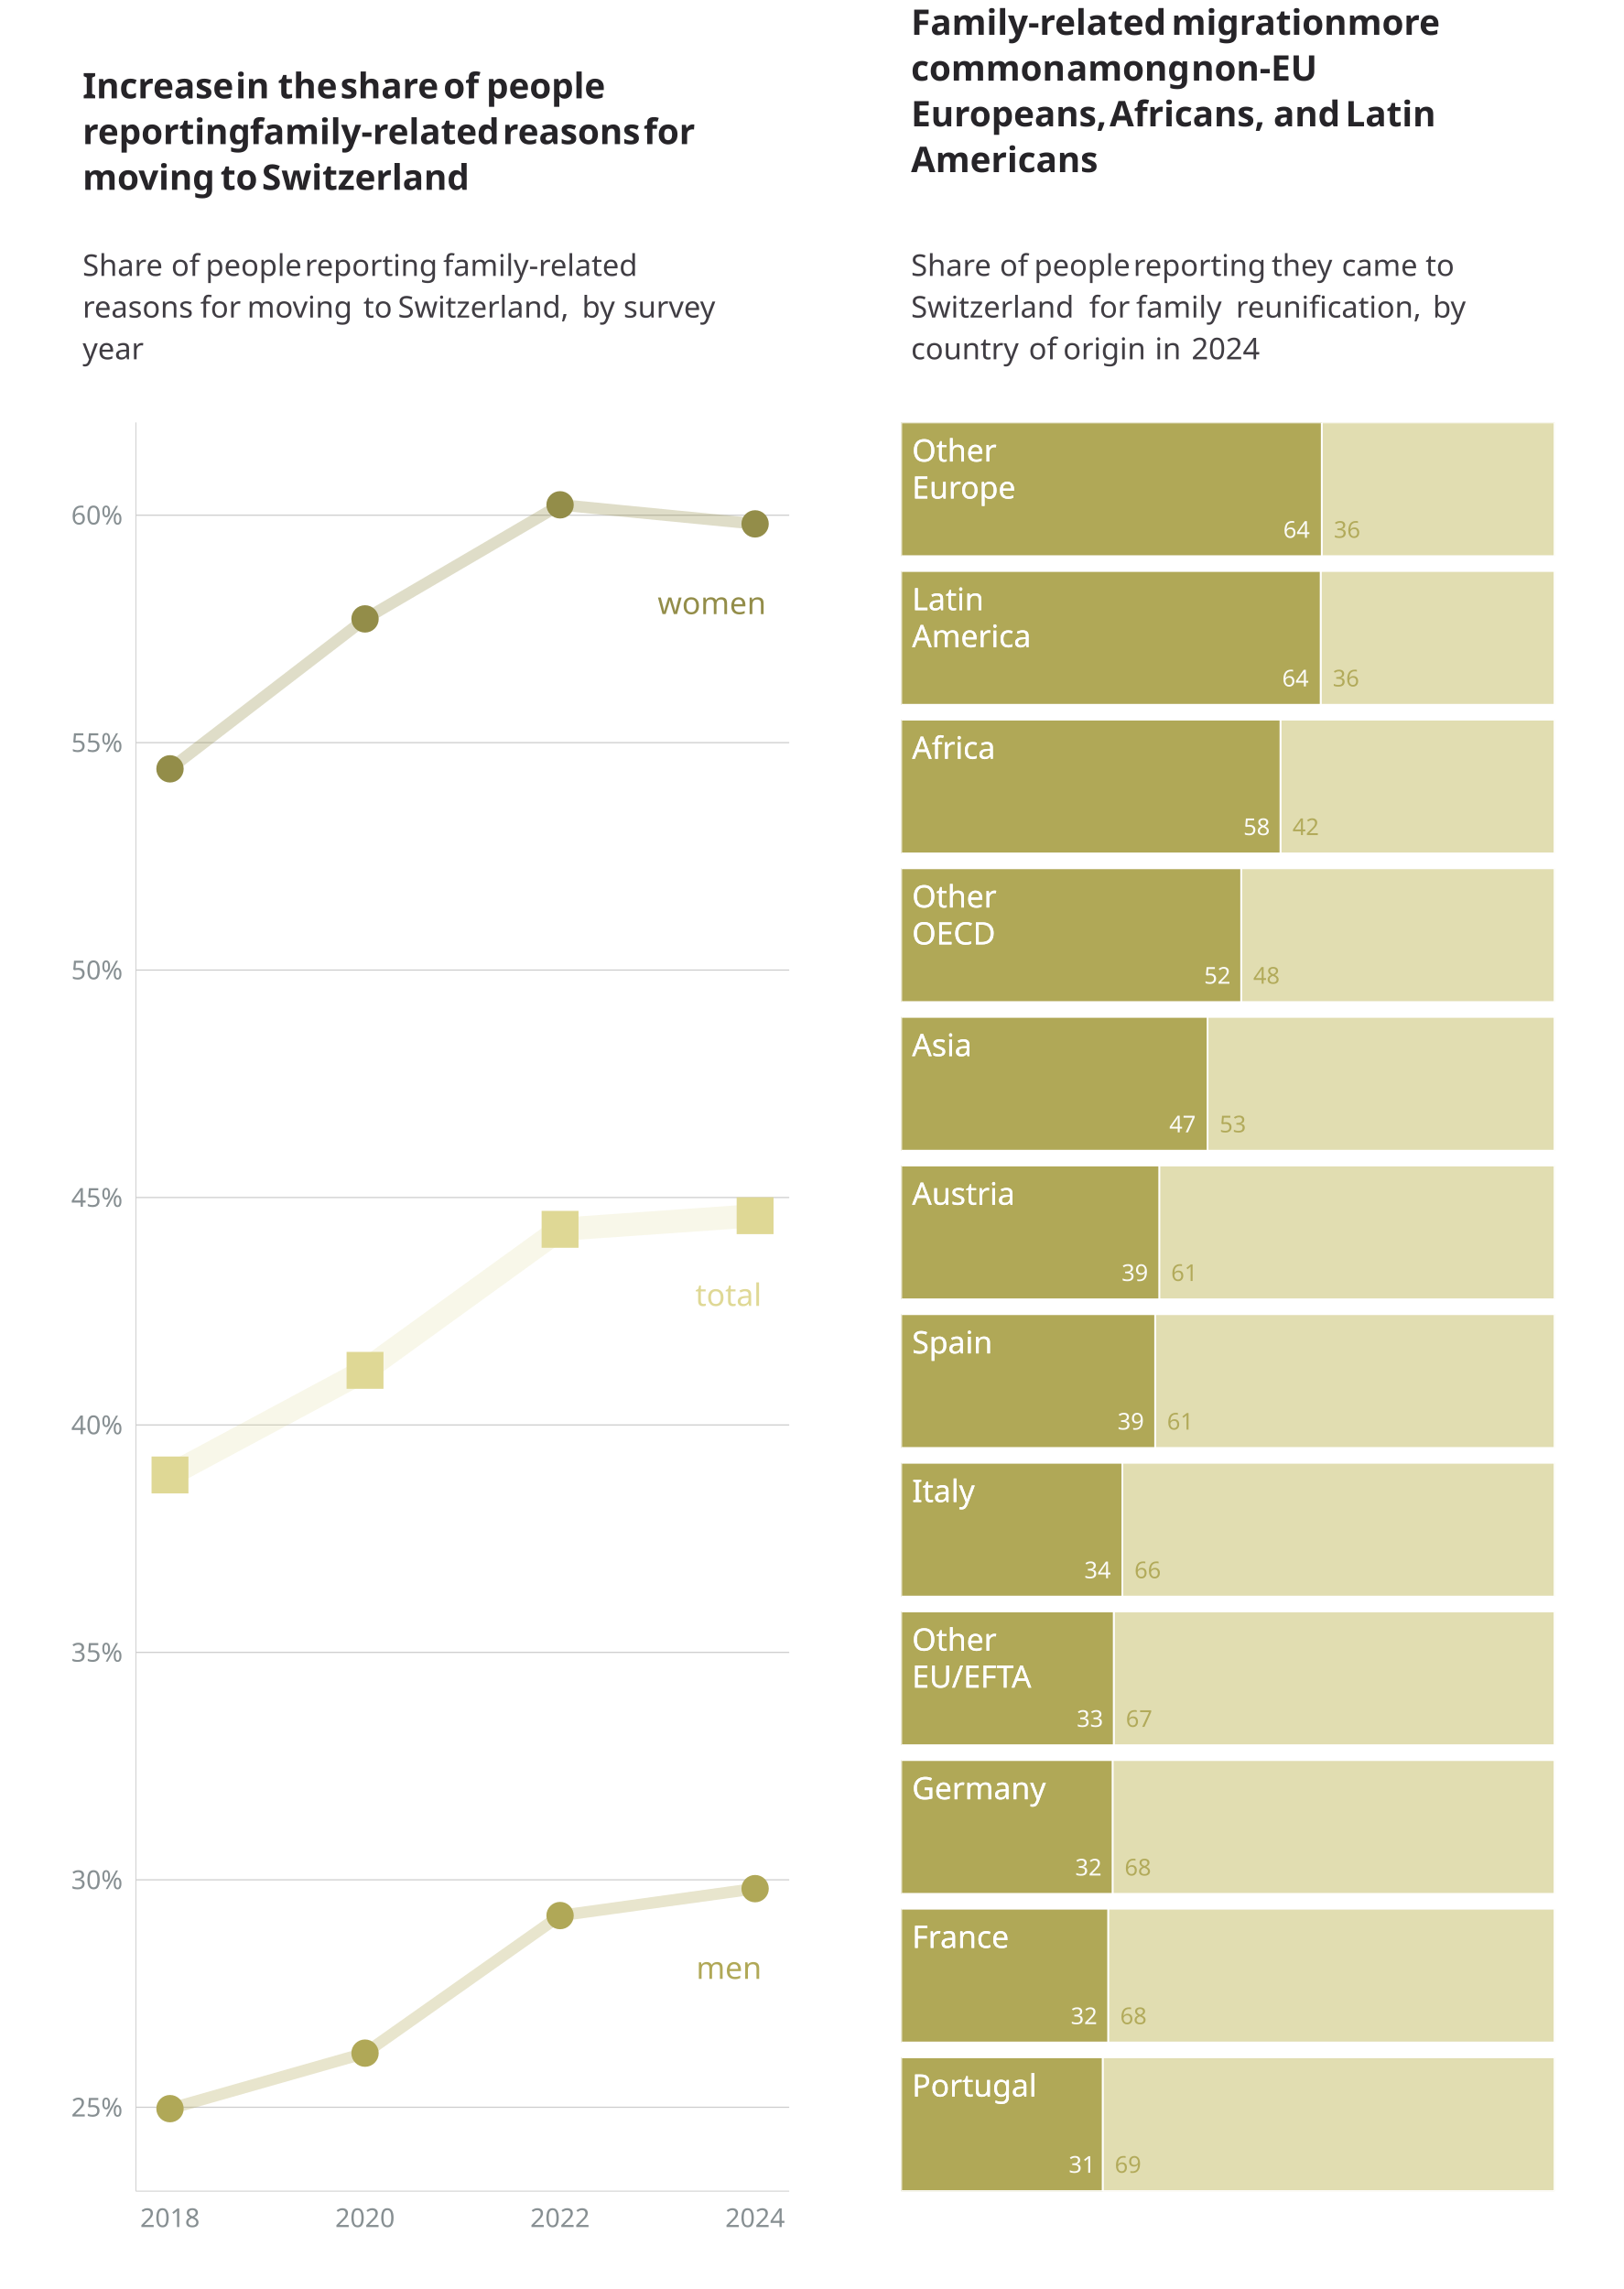
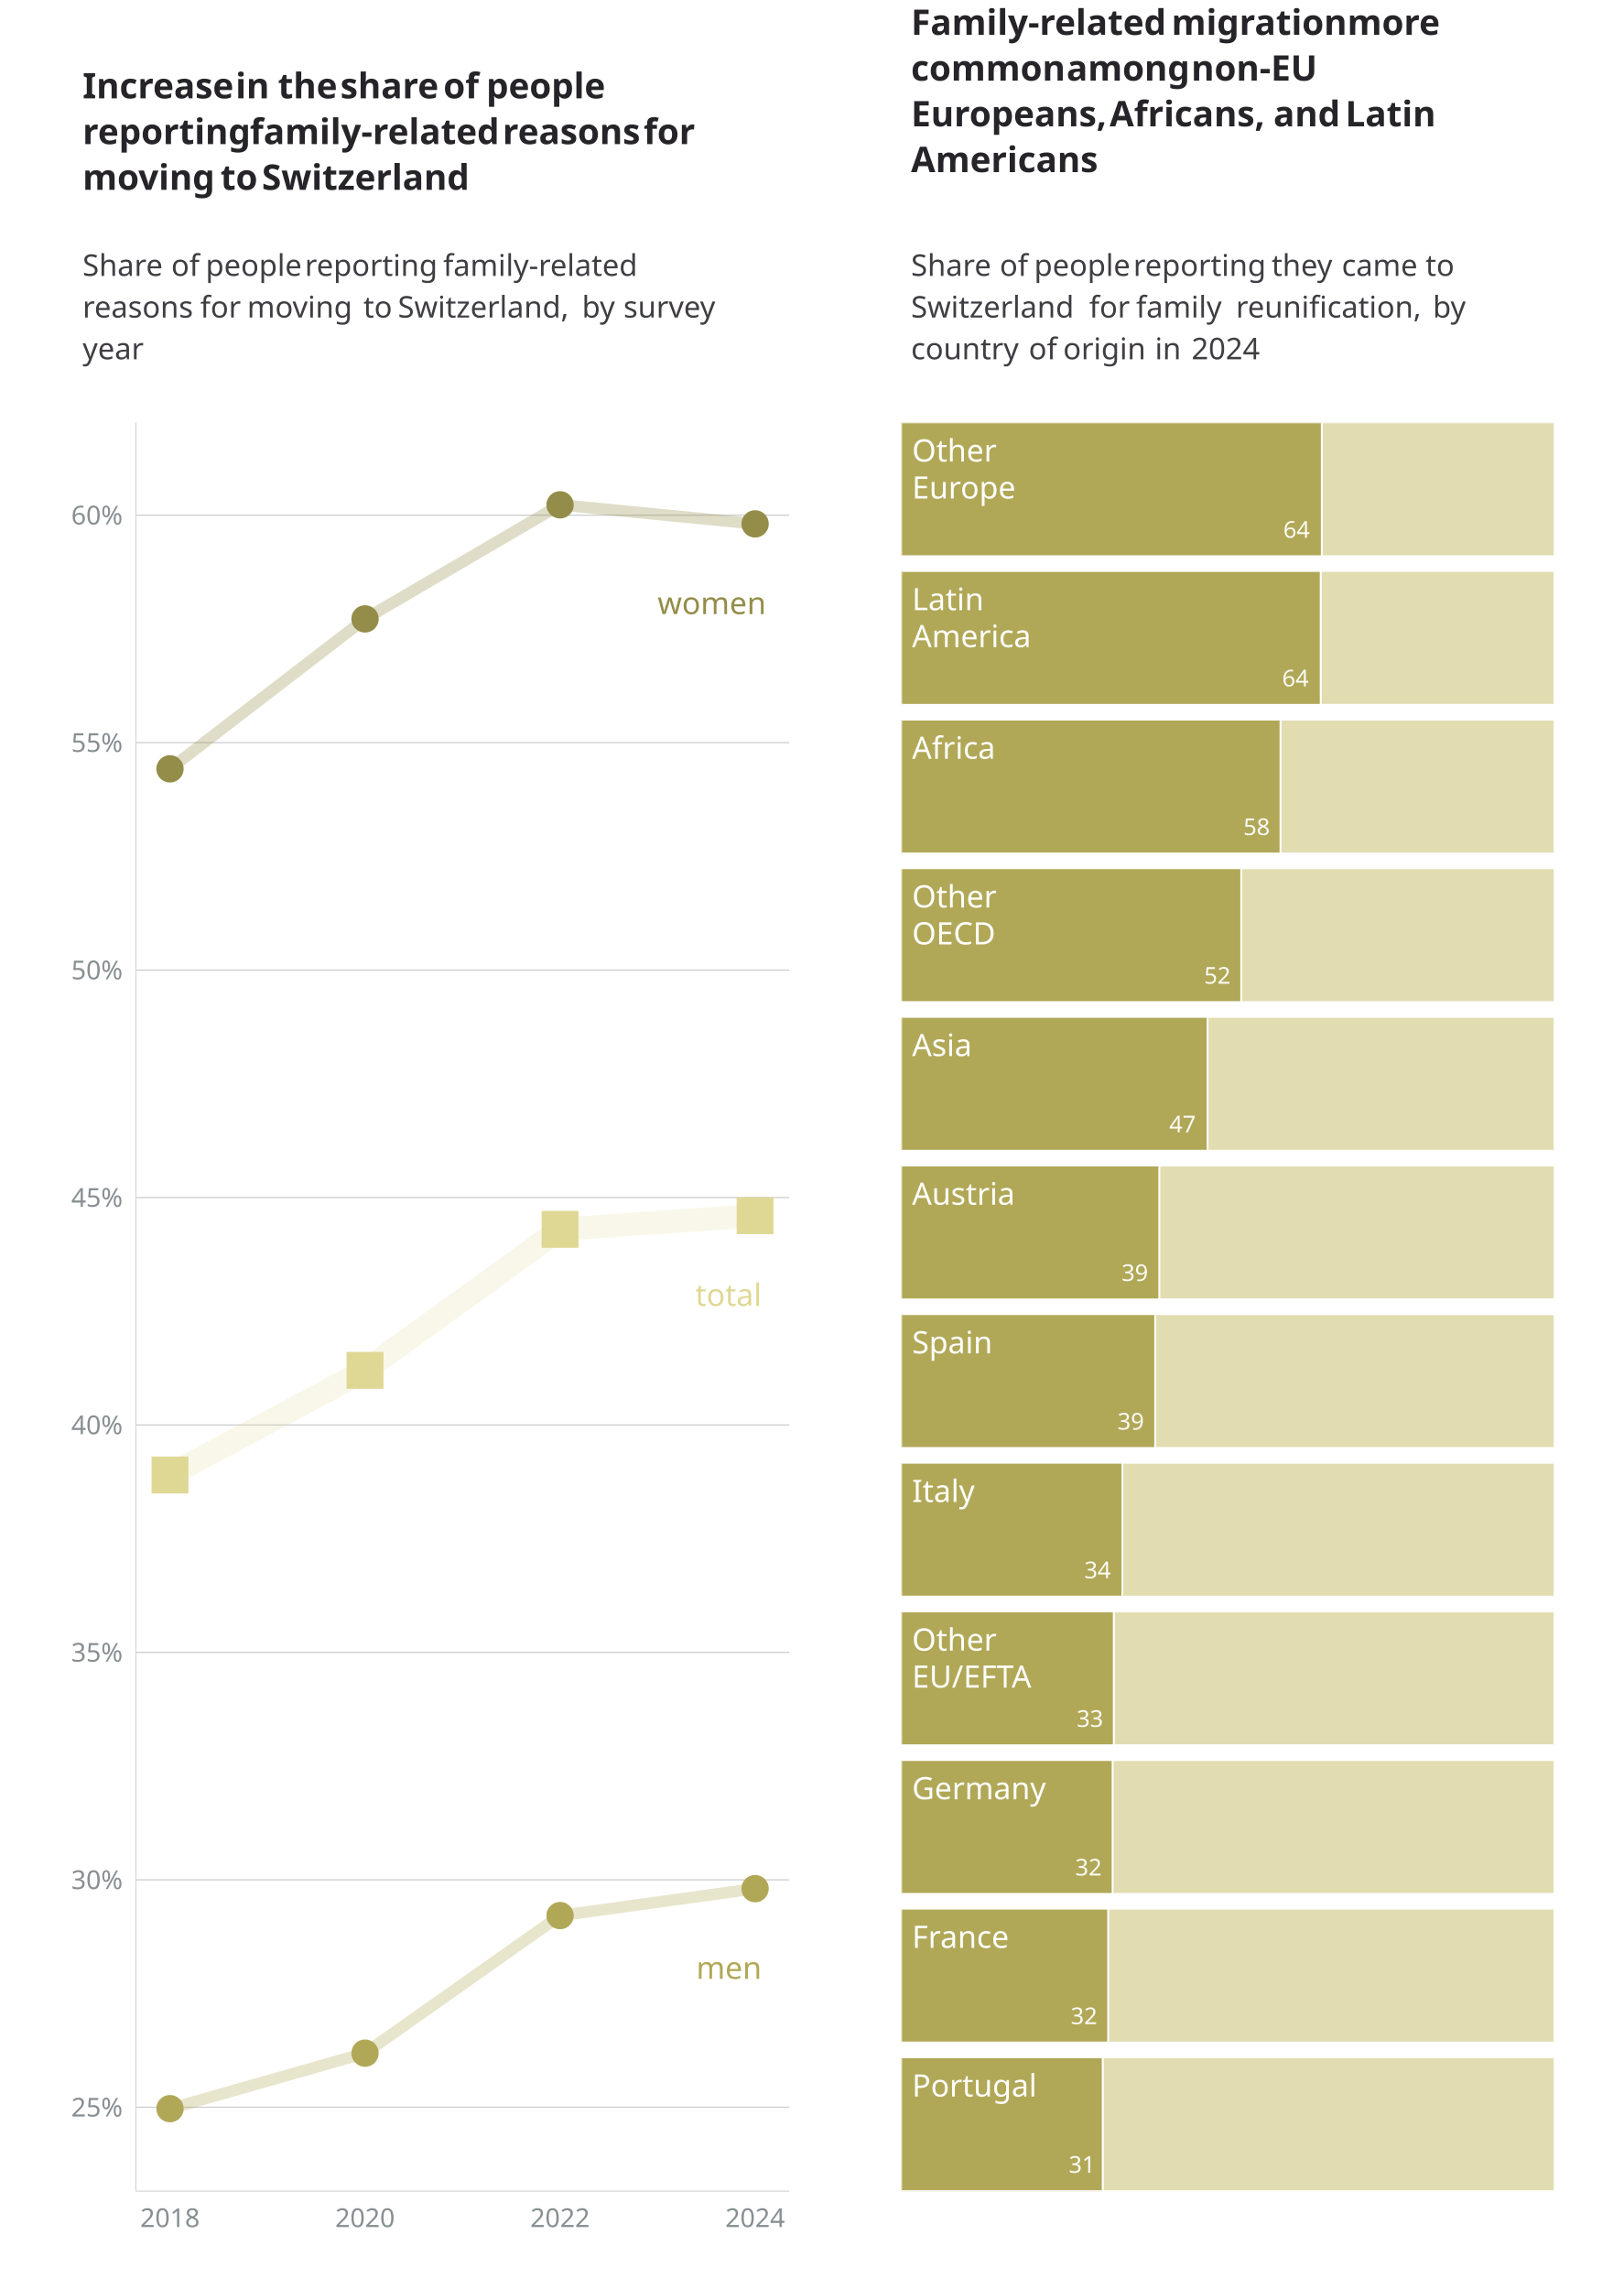
<svg xmlns="http://www.w3.org/2000/svg" width="597.60pt" height="842.40pt" viewBox="0 0 597.60 842.40">
  <g class="svglite">
    <defs>
      <style type="text/css">
    .svglite line, .svglite polyline, .svglite polygon, .svglite path, .svglite rect, .svglite circle {
      fill: none;
      stroke: #000000;
      stroke-linecap: round;
      stroke-linejoin: round;
      stroke-miterlimit: 10.00;
    }
    .svglite text {
      white-space: pre;
    }
    .svglite g.glyphgroup path {
      fill: inherit;
      stroke: none;
    }
  </style>
    </defs>
    <rect width="100%" height="100%" style="stroke: none; fill: #FFFFFF;" />
    <defs>
      <clipPath id="cpMC4wMHw1OTcuNjB8MC4wMHw4NDIuNDA=">
        <rect x="0.00" y="0.00" width="597.60" height="842.40" />
      </clipPath>
    </defs>
    <g clip-path="url(#cpMC4wMHw1OTcuNjB8MC4wMHw4NDIuNDA=)">
      <rect x="0.00" y="0.00" width="597.60" height="842.40" style="stroke-width: 1.07; stroke: #FFFFFF; fill: #FFFFFF;" />
    </g>
    <defs>
      <clipPath id="cpNTAuMDF8NTcyLjIwfDE1NS40NHw4MDYuMzg=">
        <rect x="50.01" y="155.44" width="522.19" height="650.94" />
      </clipPath>
    </defs>
    <g clip-path="url(#cpNTAuMDF8NTcyLjIwfDE1NS40NHw4MDYuMzg=)">
</g>
    <g clip-path="url(#cpMC4wMHw1OTcuNjB8MC4wMHw4NDIuNDA=)">
</g>
    <defs>
      <clipPath id="cpNS40OHwzMTAuNDN8NS40OHw4MzYuOTI=">
        <rect x="5.48" y="5.48" width="304.95" height="831.44" />
      </clipPath>
    </defs>
    <g clip-path="url(#cpNS40OHwzMTAuNDN8NS40OHw4MzYuOTI=)">
      <rect x="5.48" y="5.48" width="304.95" height="831.44" style="stroke-width: 0.00; stroke: none; fill: #FFFFFF;" />
    </g>
    <g clip-path="url(#cpMC4wMHw1OTcuNjB8MC4wMHw4NDIuNDA=)">
</g>
    <defs>
      <clipPath id="cpMzEwLjQzfDU5Mi4xMnw1LjQ4fDgzNi45Mg==">
        <rect x="310.43" y="5.48" width="281.69" height="831.44" />
      </clipPath>
    </defs>
    <g clip-path="url(#cpMzEwLjQzfDU5Mi4xMnw1LjQ4fDgzNi45Mg==)">
      <rect x="310.43" y="5.48" width="281.69" height="831.44" style="stroke-width: 0.00; stroke: none; fill: #FFFFFF;" />
    </g>
    <g clip-path="url(#cpMC4wMHw1OTcuNjB8MC4wMHw4NDIuNDA=)">
</g>
    <defs>
      <clipPath id="cpNTAuMDF8MjkwLjUwfDE1NS40NHw4MDYuMzg=">
        <rect x="50.01" y="155.44" width="240.50" height="650.94" />
      </clipPath>
    </defs>
    <g clip-path="url(#cpNTAuMDF8MjkwLjUwfDE1NS40NHw4MDYuMzg=)">
      <rect x="50.01" y="155.44" width="240.50" height="650.94" style="stroke-width: 0.00; stroke: none; fill: #FFFFFF;" />
      <polyline points="50.01,775.51 290.50,775.51 " style="stroke-width: 0.43; stroke: #CCCCCC; stroke-linecap: butt;" />
      <polyline points="50.01,691.81 290.50,691.81 " style="stroke-width: 0.43; stroke: #CCCCCC; stroke-linecap: butt;" />
      <polyline points="50.01,608.11 290.50,608.11 " style="stroke-width: 0.43; stroke: #CCCCCC; stroke-linecap: butt;" />
      <polyline points="50.01,524.41 290.50,524.41 " style="stroke-width: 0.43; stroke: #CCCCCC; stroke-linecap: butt;" />
      <polyline points="50.01,440.70 290.50,440.70 " style="stroke-width: 0.43; stroke: #CCCCCC; stroke-linecap: butt;" />
      <polyline points="50.01,357.00 290.50,357.00 " style="stroke-width: 0.43; stroke: #CCCCCC; stroke-linecap: butt;" />
      <polyline points="50.01,273.30 290.50,273.30 " style="stroke-width: 0.43; stroke: #CCCCCC; stroke-linecap: butt;" />
      <polyline points="50.01,189.60 290.50,189.60 " style="stroke-width: 0.43; stroke: #CCCCCC; stroke-linecap: butt;" />
      <polyline points="62.57,776.03 134.36,755.60 206.15,704.97 277.94,695.06 " style="stroke-width: 4.27; stroke: #B0A857; stroke-opacity: 0.30; stroke-linecap: butt;" />
      <polyline points="62.57,282.95 134.36,227.77 206.15,185.79 277.94,192.80 " style="stroke-width: 4.27; stroke: #938D49; stroke-opacity: 0.30; stroke-linecap: butt;" />
      <circle cx="62.57" cy="776.03" r="4.65" style="stroke-width: 0.77; stroke: #B0A857; fill: #B0A857;" />
      <circle cx="62.57" cy="282.95" r="4.65" style="stroke-width: 0.77; stroke: #938D49; fill: #938D49;" />
      <circle cx="134.36" cy="755.60" r="4.65" style="stroke-width: 0.77; stroke: #B0A857; fill: #B0A857;" />
      <circle cx="134.36" cy="227.77" r="4.65" style="stroke-width: 0.77; stroke: #938D49; fill: #938D49;" />
      <circle cx="206.15" cy="704.97" r="4.65" style="stroke-width: 0.77; stroke: #B0A857; fill: #B0A857;" />
      <circle cx="206.15" cy="185.79" r="4.65" style="stroke-width: 0.77; stroke: #938D49; fill: #938D49;" />
      <circle cx="277.94" cy="695.06" r="4.65" style="stroke-width: 0.77; stroke: #B0A857; fill: #B0A857;" />
      <circle cx="277.94" cy="192.80" r="4.65" style="stroke-width: 0.77; stroke: #938D49; fill: #938D49;" />
      <polyline points="62.57,542.82 134.36,504.32 206.15,452.42 277.94,447.40 " style="stroke-width: 8.54; stroke: #DFD895; stroke-opacity: 0.20; stroke-linecap: butt;" />
      <polygon points="271.15,454.19 284.73,454.19 284.73,440.61 271.15,440.61 " style="stroke-width: 0.77; stroke: none; fill: #DFD895;" />
      <polygon points="199.36,459.21 212.94,459.21 212.94,445.63 199.36,445.63 " style="stroke-width: 0.77; stroke: none; fill: #DFD895;" />
      <polygon points="127.57,511.11 141.15,511.11 141.15,497.53 127.57,497.53 " style="stroke-width: 0.77; stroke: none; fill: #DFD895;" />
      <polygon points="55.78,549.61 69.36,549.61 69.36,536.03 55.78,536.03 " style="stroke-width: 0.77; stroke: none; fill: #DFD895;" />
      <text x="280.36" y="728.27" text-anchor="end" style="font-size: 11.38px;fill: #B0A857; font-family: &quot;Roboto Slab&quot;;">men</text>
      <text x="281.99" y="226.01" text-anchor="end" style="font-size: 11.38px;fill: #938D49; font-family: &quot;Roboto Slab&quot;;">women</text>
      <text x="280.35" y="480.60" text-anchor="end" style="font-size: 11.38px;fill: #DFD895; font-family: &quot;Roboto Slab&quot;;">total</text>
    </g>
    <g clip-path="url(#cpMC4wMHw1OTcuNjB8MC4wMHw4NDIuNDA=)">
      <polyline points="50.01,806.38 50.01,155.44 " style="stroke-width: 0.32; stroke: #CCCCCC; stroke-linecap: butt;" />
      <text x="35.69" y="778.92" text-anchor="middle" style="font-size: 9.60px;fill: #878F92; font-family: &quot;Roboto Slab&quot;;">25%</text>
      <text x="35.69" y="695.22" text-anchor="middle" style="font-size: 9.60px;fill: #878F92; font-family: &quot;Roboto Slab&quot;;">30%</text>
      <text x="35.69" y="611.52" text-anchor="middle" style="font-size: 9.60px;fill: #878F92; font-family: &quot;Roboto Slab&quot;;">35%</text>
      <text x="35.69" y="527.82" text-anchor="middle" style="font-size: 9.60px;fill: #878F92; font-family: &quot;Roboto Slab&quot;;">40%</text>
      <text x="35.69" y="444.12" text-anchor="middle" style="font-size: 9.60px;fill: #878F92; font-family: &quot;Roboto Slab&quot;;">45%</text>
      <text x="35.69" y="360.41" text-anchor="middle" style="font-size: 9.60px;fill: #878F92; font-family: &quot;Roboto Slab&quot;;">50%</text>
      <text x="35.69" y="276.71" text-anchor="middle" style="font-size: 9.60px;fill: #878F92; font-family: &quot;Roboto Slab&quot;;">55%</text>
      <text x="35.69" y="193.01" text-anchor="middle" style="font-size: 9.60px;fill: #878F92; font-family: &quot;Roboto Slab&quot;;">60%</text>
      <polyline points="50.01,806.38 290.50,806.38 " style="stroke-width: 0.32; stroke: #CCCCCC; stroke-linecap: butt;" />
      <text x="62.57" y="819.61" text-anchor="middle" style="font-size: 9.60px;fill: #878F92; font-family: &quot;Roboto Slab&quot;;">2018</text>
      <text x="134.36" y="819.61" text-anchor="middle" style="font-size: 9.60px;fill: #878F92; font-family: &quot;Roboto Slab&quot;;">2020</text>
      <text x="206.15" y="819.61" text-anchor="middle" style="font-size: 9.60px;fill: #878F92; font-family: &quot;Roboto Slab&quot;;">2022</text>
      <text x="277.94" y="819.61" text-anchor="middle" style="font-size: 9.60px;fill: #878F92; font-family: &quot;Roboto Slab&quot;;">2024</text>
      <text x="30.39" y="101.53" style="font-size: 11.00px;fill: #403D43; font-family: &quot;Roboto Slab&quot;;">Share</text>
      <text x="63.02" y="101.53" style="font-size: 11.00px;fill: #403D43; font-family: &quot;Roboto Slab&quot;;">of</text>
      <text x="75.68" y="101.53" style="font-size: 11.00px;fill: #403D43; font-family: &quot;Roboto Slab&quot;;">people</text>
      <text x="112.19" y="101.53" style="font-size: 11.00px;fill: #403D43; font-family: &quot;Roboto Slab&quot;;">reporting</text>
      <text x="163.11" y="101.53" style="font-size: 11.00px;fill: #403D43; font-family: &quot;Roboto Slab&quot;;">family-related</text>
      <text x="30.39" y="116.87" style="font-size: 11.00px;fill: #403D43; font-family: &quot;Roboto Slab&quot;;">reasons</text>
      <text x="73.70" y="116.87" style="font-size: 11.00px;fill: #403D43; font-family: &quot;Roboto Slab&quot;;">for</text>
      <text x="90.96" y="116.87" style="font-size: 11.00px;fill: #403D43; font-family: &quot;Roboto Slab&quot;;">moving</text>
      <text x="133.75" y="116.87" style="font-size: 11.00px;fill: #403D43; font-family: &quot;Roboto Slab&quot;;">to</text>
      <text x="146.44" y="116.87" style="font-size: 11.00px;fill: #403D43; font-family: &quot;Roboto Slab&quot;;">Switzerland,</text>
      <text x="214.20" y="116.87" style="font-size: 11.00px;fill: #403D43; font-family: &quot;Roboto Slab&quot;;">by</text>
      <text x="229.49" y="116.87" style="font-size: 11.00px;fill: #403D43; font-family: &quot;Roboto Slab&quot;;">survey</text>
      <text x="30.39" y="132.22" style="font-size: 11.00px;fill: #403D43; font-family: &quot;Roboto Slab&quot;;">year</text>
      <text x="30.39" y="36.19" style="font-size: 13.00px; font-weight: 800;fill: #262428; font-family: &quot;Roboto Slab&quot;;">Increase</text>
      <text x="86.68" y="36.19" style="font-size: 13.00px; font-weight: 800;fill: #262428; font-family: &quot;Roboto Slab&quot;;">in</text>
      <text x="102.30" y="36.19" style="font-size: 13.00px; font-weight: 800;fill: #262428; font-family: &quot;Roboto Slab&quot;;">the</text>
      <text x="125.26" y="36.19" style="font-size: 13.00px; font-weight: 800;fill: #262428; font-family: &quot;Roboto Slab&quot;;">share</text>
      <text x="163.19" y="36.19" style="font-size: 13.00px; font-weight: 800;fill: #262428; font-family: &quot;Roboto Slab&quot;;">of</text>
      <text x="178.97" y="36.19" style="font-size: 13.00px; font-weight: 800;fill: #262428; font-family: &quot;Roboto Slab&quot;;">people</text>
      <text x="30.39" y="53.03" style="font-size: 13.00px; font-weight: 800;fill: #262428; font-family: &quot;Roboto Slab&quot;;">reporting</text>
      <text x="91.96" y="53.03" style="font-size: 13.00px; font-weight: 800;fill: #262428; font-family: &quot;Roboto Slab&quot;;">family-related</text>
      <text x="184.98" y="53.03" style="font-size: 13.00px; font-weight: 800;fill: #262428; font-family: &quot;Roboto Slab&quot;;">reasons</text>
      <text x="236.88" y="53.03" style="font-size: 13.00px; font-weight: 800;fill: #262428; font-family: &quot;Roboto Slab&quot;;">for</text>
      <text x="30.39" y="69.86" style="font-size: 13.00px; font-weight: 800;fill: #262428; font-family: &quot;Roboto Slab&quot;;">moving</text>
      <text x="81.14" y="69.86" style="font-size: 13.00px; font-weight: 800;fill: #262428; font-family: &quot;Roboto Slab&quot;;">to</text>
      <text x="96.37" y="69.86" style="font-size: 13.00px; font-weight: 800;fill: #262428; font-family: &quot;Roboto Slab&quot;;">Switzerland</text>
    </g>
    <defs>
      <clipPath id="cpMzMxLjcwfDU3Mi4yMHwxNTUuNDR8ODA2LjM4">
        <rect x="331.70" y="155.44" width="240.50" height="650.94" />
      </clipPath>
    </defs>
    <g clip-path="url(#cpMzMxLjcwfDU3Mi4yMHwxNTUuNDR8ODA2LjM4)">
      <rect x="331.70" y="155.44" width="240.50" height="650.94" style="stroke-width: 0.00; stroke: none; fill: #FFFFFF;" />
      <rect x="405.87" y="757.15" width="166.33" height="49.23" style="stroke-width: 0.64; stroke: #FFFFFF; stroke-linecap: butt; stroke-linejoin: miter; fill: #E1DDB1;" />
      <rect x="331.70" y="757.15" width="74.17" height="49.23" style="stroke-width: 0.64; stroke: #FFFFFF; stroke-linecap: butt; stroke-linejoin: miter; fill: #B0A857;" />
      <rect x="407.88" y="702.44" width="164.31" height="49.23" style="stroke-width: 0.64; stroke: #FFFFFF; stroke-linecap: butt; stroke-linejoin: miter; fill: #E1DDB1;" />
      <rect x="331.70" y="702.44" width="76.18" height="49.23" style="stroke-width: 0.64; stroke: #FFFFFF; stroke-linecap: butt; stroke-linejoin: miter; fill: #B0A857;" />
      <rect x="409.51" y="647.74" width="162.68" height="49.23" style="stroke-width: 0.64; stroke: #FFFFFF; stroke-linecap: butt; stroke-linejoin: miter; fill: #E1DDB1;" />
      <rect x="331.70" y="647.74" width="77.81" height="49.23" style="stroke-width: 0.64; stroke: #FFFFFF; stroke-linecap: butt; stroke-linejoin: miter; fill: #B0A857;" />
      <rect x="409.95" y="593.04" width="162.24" height="49.23" style="stroke-width: 0.64; stroke: #FFFFFF; stroke-linecap: butt; stroke-linejoin: miter; fill: #E1DDB1;" />
      <rect x="331.70" y="593.04" width="78.25" height="49.23" style="stroke-width: 0.64; stroke: #FFFFFF; stroke-linecap: butt; stroke-linejoin: miter; fill: #B0A857;" />
      <rect x="413.12" y="538.34" width="159.08" height="49.23" style="stroke-width: 0.64; stroke: #FFFFFF; stroke-linecap: butt; stroke-linejoin: miter; fill: #E1DDB1;" />
      <rect x="331.70" y="538.34" width="81.42" height="49.23" style="stroke-width: 0.64; stroke: #FFFFFF; stroke-linecap: butt; stroke-linejoin: miter; fill: #B0A857;" />
      <rect x="425.19" y="483.64" width="147.01" height="49.23" style="stroke-width: 0.64; stroke: #FFFFFF; stroke-linecap: butt; stroke-linejoin: miter; fill: #E1DDB1;" />
      <rect x="331.70" y="483.64" width="93.49" height="49.23" style="stroke-width: 0.64; stroke: #FFFFFF; stroke-linecap: butt; stroke-linejoin: miter; fill: #B0A857;" />
      <rect x="426.69" y="428.94" width="145.51" height="49.23" style="stroke-width: 0.64; stroke: #FFFFFF; stroke-linecap: butt; stroke-linejoin: miter; fill: #E1DDB1;" />
      <rect x="331.70" y="428.94" width="94.99" height="49.23" style="stroke-width: 0.64; stroke: #FFFFFF; stroke-linecap: butt; stroke-linejoin: miter; fill: #B0A857;" />
      <rect x="444.48" y="374.24" width="127.71" height="49.23" style="stroke-width: 0.64; stroke: #FFFFFF; stroke-linecap: butt; stroke-linejoin: miter; fill: #E1DDB1;" />
      <rect x="331.70" y="374.24" width="112.78" height="49.23" style="stroke-width: 0.64; stroke: #FFFFFF; stroke-linecap: butt; stroke-linejoin: miter; fill: #B0A857;" />
      <rect x="456.85" y="319.54" width="115.35" height="49.23" style="stroke-width: 0.64; stroke: #FFFFFF; stroke-linecap: butt; stroke-linejoin: miter; fill: #E1DDB1;" />
      <rect x="331.70" y="319.54" width="125.15" height="49.23" style="stroke-width: 0.64; stroke: #FFFFFF; stroke-linecap: butt; stroke-linejoin: miter; fill: #B0A857;" />
      <rect x="471.31" y="264.84" width="100.88" height="49.23" style="stroke-width: 0.64; stroke: #FFFFFF; stroke-linecap: butt; stroke-linejoin: miter; fill: #E1DDB1;" />
      <rect x="331.70" y="264.84" width="139.61" height="49.23" style="stroke-width: 0.64; stroke: #FFFFFF; stroke-linecap: butt; stroke-linejoin: miter; fill: #B0A857;" />
      <rect x="486.11" y="210.14" width="86.08" height="49.23" style="stroke-width: 0.64; stroke: #FFFFFF; stroke-linecap: butt; stroke-linejoin: miter; fill: #E1DDB1;" />
      <rect x="331.70" y="210.14" width="154.41" height="49.23" style="stroke-width: 0.64; stroke: #FFFFFF; stroke-linecap: butt; stroke-linejoin: miter; fill: #B0A857;" />
      <rect x="486.51" y="155.44" width="85.69" height="49.23" style="stroke-width: 0.64; stroke: #FFFFFF; stroke-linecap: butt; stroke-linejoin: miter; fill: #E1DDB1;" />
      <rect x="331.70" y="155.44" width="154.81" height="49.23" style="stroke-width: 0.64; stroke: #FFFFFF; stroke-linecap: butt; stroke-linejoin: miter; fill: #B0A857;" />
      <text x="335.71" y="771.57" style="font-size: 11.38px;fill: #FFFFFF; font-family: &quot;Roboto Slab&quot;;">Portugal</text>
-       <text x="335.71" y="771.57" style="font-size: 11.38px;fill: #FFFFFF; font-family: &quot;Roboto Slab&quot;;">Portugal</text>
      <text x="335.71" y="716.87" style="font-size: 11.38px;fill: #FFFFFF; font-family: &quot;Roboto Slab&quot;;">France</text>
-       <text x="335.71" y="716.87" style="font-size: 11.38px;fill: #FFFFFF; font-family: &quot;Roboto Slab&quot;;">France</text>
-       <text x="335.71" y="662.17" style="font-size: 11.38px;fill: #FFFFFF; font-family: &quot;Roboto Slab&quot;;">Germany</text>
      <text x="335.71" y="662.17" style="font-size: 11.38px;fill: #FFFFFF; font-family: &quot;Roboto Slab&quot;;">Germany</text>
      <text x="335.71" y="607.47" style="font-size: 11.38px;fill: #FFFFFF; font-family: &quot;Roboto Slab&quot;;">Other</text>
      <text x="335.71" y="621.08" style="font-size: 11.38px;fill: #FFFFFF; font-family: &quot;Roboto Slab&quot;;">EU/EFTA</text>
-       <text x="335.71" y="607.47" style="font-size: 11.38px;fill: #FFFFFF; font-family: &quot;Roboto Slab&quot;;">Other</text>
-       <text x="335.71" y="621.08" style="font-size: 11.38px;fill: #FFFFFF; font-family: &quot;Roboto Slab&quot;;">EU/EFTA</text>
-       <text x="335.71" y="552.77" style="font-size: 11.38px;fill: #FFFFFF; font-family: &quot;Roboto Slab&quot;;">Italy</text>
      <text x="335.71" y="552.77" style="font-size: 11.38px;fill: #FFFFFF; font-family: &quot;Roboto Slab&quot;;">Italy</text>
      <text x="335.71" y="498.07" style="font-size: 11.38px;fill: #FFFFFF; font-family: &quot;Roboto Slab&quot;;">Spain</text>
-       <text x="335.71" y="498.07" style="font-size: 11.38px;fill: #FFFFFF; font-family: &quot;Roboto Slab&quot;;">Spain</text>
      <text x="335.71" y="443.37" style="font-size: 11.38px;fill: #FFFFFF; font-family: &quot;Roboto Slab&quot;;">Austria</text>
-       <text x="335.71" y="443.37" style="font-size: 11.38px;fill: #FFFFFF; font-family: &quot;Roboto Slab&quot;;">Austria</text>
-       <text x="335.71" y="388.67" style="font-size: 11.38px;fill: #FFFFFF; font-family: &quot;Roboto Slab&quot;;">Asia</text>
      <text x="335.71" y="388.67" style="font-size: 11.38px;fill: #FFFFFF; font-family: &quot;Roboto Slab&quot;;">Asia</text>
      <text x="335.71" y="333.97" style="font-size: 11.38px;fill: #FFFFFF; font-family: &quot;Roboto Slab&quot;;">Other</text>
      <text x="335.71" y="347.57" style="font-size: 11.38px;fill: #FFFFFF; font-family: &quot;Roboto Slab&quot;;">OECD</text>
-       <text x="335.71" y="333.97" style="font-size: 11.38px;fill: #FFFFFF; font-family: &quot;Roboto Slab&quot;;">Other</text>
-       <text x="335.71" y="347.57" style="font-size: 11.38px;fill: #FFFFFF; font-family: &quot;Roboto Slab&quot;;">OECD</text>
      <text x="335.71" y="279.26" style="font-size: 11.38px;fill: #FFFFFF; font-family: &quot;Roboto Slab&quot;;">Africa</text>
-       <text x="335.71" y="279.26" style="font-size: 11.38px;fill: #FFFFFF; font-family: &quot;Roboto Slab&quot;;">Africa</text>
-       <text x="335.71" y="224.56" style="font-size: 11.38px;fill: #FFFFFF; font-family: &quot;Roboto Slab&quot;;">Latin</text>
-       <text x="335.71" y="238.17" style="font-size: 11.38px;fill: #FFFFFF; font-family: &quot;Roboto Slab&quot;;">America</text>
      <text x="335.71" y="224.56" style="font-size: 11.38px;fill: #FFFFFF; font-family: &quot;Roboto Slab&quot;;">Latin</text>
      <text x="335.71" y="238.17" style="font-size: 11.38px;fill: #FFFFFF; font-family: &quot;Roboto Slab&quot;;">America</text>
      <text x="335.71" y="169.86" style="font-size: 11.38px;fill: #FFFFFF; font-family: &quot;Roboto Slab&quot;;">Other</text>
      <text x="335.71" y="183.47" style="font-size: 11.38px;fill: #FFFFFF; font-family: &quot;Roboto Slab&quot;;">Europe</text>
-       <text x="335.71" y="169.86" style="font-size: 11.38px;fill: #FFFFFF; font-family: &quot;Roboto Slab&quot;;">Other</text>
-       <text x="335.71" y="183.47" style="font-size: 11.38px;fill: #FFFFFF; font-family: &quot;Roboto Slab&quot;;">Europe</text>
-       <text x="410.31" y="799.63" style="font-size: 8.54px;fill: #B0A857; fill-opacity: 0.95; font-family: &quot;Roboto Slab&quot;;">69</text>
      <text x="393.37" y="799.63" style="font-size: 8.54px;fill: #FFFFFF; fill-opacity: 0.95; font-family: &quot;Roboto Slab&quot;;">31</text>
-       <text x="412.32" y="744.93" style="font-size: 8.54px;fill: #B0A857; fill-opacity: 0.95; font-family: &quot;Roboto Slab&quot;;">68</text>
      <text x="394.13" y="744.93" style="font-size: 8.54px;fill: #FFFFFF; fill-opacity: 0.95; font-family: &quot;Roboto Slab&quot;;">32</text>
-       <text x="413.95" y="690.23" style="font-size: 8.54px;fill: #B0A857; fill-opacity: 0.95; font-family: &quot;Roboto Slab&quot;;">68</text>
      <text x="395.76" y="690.23" style="font-size: 8.54px;fill: #FFFFFF; fill-opacity: 0.95; font-family: &quot;Roboto Slab&quot;;">32</text>
-       <text x="414.39" y="635.53" style="font-size: 8.54px;fill: #B0A857; fill-opacity: 0.95; font-family: &quot;Roboto Slab&quot;;">67</text>
      <text x="396.31" y="635.53" style="font-size: 8.54px;fill: #FFFFFF; fill-opacity: 0.95; font-family: &quot;Roboto Slab&quot;;">33</text>
-       <text x="417.55" y="580.83" style="font-size: 8.54px;fill: #B0A857; fill-opacity: 0.95; font-family: &quot;Roboto Slab&quot;;">66</text>
      <text x="399.12" y="580.83" style="font-size: 8.54px;fill: #FFFFFF; fill-opacity: 0.95; font-family: &quot;Roboto Slab&quot;;">34</text>
-       <text x="429.56" y="526.13" style="font-size: 8.54px;fill: #B0A857; fill-opacity: 0.95; font-family: &quot;Roboto Slab&quot;;">61</text>
      <text x="411.34" y="526.13" style="font-size: 8.54px;fill: #FFFFFF; fill-opacity: 0.95; font-family: &quot;Roboto Slab&quot;;">39</text>
-       <text x="431.06" y="471.43" style="font-size: 8.54px;fill: #B0A857; fill-opacity: 0.95; font-family: &quot;Roboto Slab&quot;;">61</text>
      <text x="412.84" y="471.43" style="font-size: 8.54px;fill: #FFFFFF; fill-opacity: 0.95; font-family: &quot;Roboto Slab&quot;;">39</text>
-       <text x="448.90" y="416.73" style="font-size: 8.54px;fill: #B0A857; fill-opacity: 0.95; font-family: &quot;Roboto Slab&quot;;">53</text>
      <text x="430.39" y="416.73" style="font-size: 8.54px;fill: #FFFFFF; fill-opacity: 0.95; font-family: &quot;Roboto Slab&quot;;">47</text>
-       <text x="461.29" y="362.03" style="font-size: 8.54px;fill: #B0A857; fill-opacity: 0.95; font-family: &quot;Roboto Slab&quot;;">48</text>
      <text x="443.21" y="362.03" style="font-size: 8.54px;fill: #FFFFFF; fill-opacity: 0.95; font-family: &quot;Roboto Slab&quot;;">52</text>
-       <text x="475.75" y="307.33" style="font-size: 8.54px;fill: #B0A857; fill-opacity: 0.95; font-family: &quot;Roboto Slab&quot;;">42</text>
      <text x="457.67" y="307.33" style="font-size: 8.54px;fill: #FFFFFF; fill-opacity: 0.95; font-family: &quot;Roboto Slab&quot;;">58</text>
-       <text x="490.54" y="252.63" style="font-size: 8.54px;fill: #B0A857; fill-opacity: 0.95; font-family: &quot;Roboto Slab&quot;;">36</text>
      <text x="471.95" y="252.63" style="font-size: 8.54px;fill: #FFFFFF; fill-opacity: 0.95; font-family: &quot;Roboto Slab&quot;;">64</text>
-       <text x="490.94" y="197.93" style="font-size: 8.54px;fill: #B0A857; fill-opacity: 0.95; font-family: &quot;Roboto Slab&quot;;">36</text>
      <text x="472.35" y="197.93" style="font-size: 8.54px;fill: #FFFFFF; fill-opacity: 0.95; font-family: &quot;Roboto Slab&quot;;">64</text>
    </g>
    <g clip-path="url(#cpMC4wMHw1OTcuNjB8MC4wMHw4NDIuNDA=)">
      <text x="335.33" y="101.53" style="font-size: 11.00px;fill: #403D43; font-family: &quot;Roboto Slab&quot;;">Share</text>
      <text x="367.96" y="101.53" style="font-size: 11.00px;fill: #403D43; font-family: &quot;Roboto Slab&quot;;">of</text>
      <text x="380.63" y="101.53" style="font-size: 11.00px;fill: #403D43; font-family: &quot;Roboto Slab&quot;;">people</text>
      <text x="417.14" y="101.53" style="font-size: 11.00px;fill: #403D43; font-family: &quot;Roboto Slab&quot;;">reporting</text>
      <text x="468.05" y="101.53" style="font-size: 11.00px;fill: #403D43; font-family: &quot;Roboto Slab&quot;;">they</text>
      <text x="493.86" y="101.53" style="font-size: 11.00px;fill: #403D43; font-family: &quot;Roboto Slab&quot;;">came</text>
      <text x="524.71" y="101.53" style="font-size: 11.00px;fill: #403D43; font-family: &quot;Roboto Slab&quot;;">to</text>
      <text x="335.33" y="116.87" style="font-size: 11.00px;fill: #403D43; font-family: &quot;Roboto Slab&quot;;">Switzerland</text>
      <text x="400.92" y="116.87" style="font-size: 11.00px;fill: #403D43; font-family: &quot;Roboto Slab&quot;;">for</text>
      <text x="418.17" y="116.87" style="font-size: 11.00px;fill: #403D43; font-family: &quot;Roboto Slab&quot;;">family</text>
      <text x="454.91" y="116.87" style="font-size: 11.00px;fill: #403D43; font-family: &quot;Roboto Slab&quot;;">reunification,</text>
      <text x="527.37" y="116.87" style="font-size: 11.00px;fill: #403D43; font-family: &quot;Roboto Slab&quot;;">by</text>
      <text x="335.33" y="132.22" style="font-size: 11.00px;fill: #403D43; font-family: &quot;Roboto Slab&quot;;">country</text>
      <text x="378.65" y="132.22" style="font-size: 11.00px;fill: #403D43; font-family: &quot;Roboto Slab&quot;;">of</text>
      <text x="391.31" y="132.22" style="font-size: 11.00px;fill: #403D43; font-family: &quot;Roboto Slab&quot;;">origin</text>
      <text x="425.10" y="132.22" style="font-size: 11.00px;fill: #403D43; font-family: &quot;Roboto Slab&quot;;">in</text>
      <text x="438.55" y="132.22" style="font-size: 11.00px;fill: #403D43; font-family: &quot;Roboto Slab&quot;;">2024</text>
      <text x="335.33" y="12.83" style="font-size: 13.00px; font-weight: 800;fill: #262428; font-family: &quot;Roboto Slab&quot;;">Family-related</text>
      <text x="431.19" y="12.83" style="font-size: 13.00px; font-weight: 800;fill: #262428; font-family: &quot;Roboto Slab&quot;;">migration</text>
      <text x="495.89" y="12.83" style="font-size: 13.00px; font-weight: 800;fill: #262428; font-family: &quot;Roboto Slab&quot;;">more</text>
      <text x="335.33" y="29.67" style="font-size: 13.00px; font-weight: 800;fill: #262428; font-family: &quot;Roboto Slab&quot;;">common</text>
      <text x="392.54" y="29.67" style="font-size: 13.00px; font-weight: 800;fill: #262428; font-family: &quot;Roboto Slab&quot;;">among</text>
      <text x="438.45" y="29.67" style="font-size: 13.00px; font-weight: 800;fill: #262428; font-family: &quot;Roboto Slab&quot;;">non-EU</text>
      <text x="335.33" y="46.50" style="font-size: 13.00px; font-weight: 800;fill: #262428; font-family: &quot;Roboto Slab&quot;;">Europeans,</text>
      <text x="408.42" y="46.50" style="font-size: 13.00px; font-weight: 800;fill: #262428; font-family: &quot;Roboto Slab&quot;;">Africans,</text>
      <text x="468.72" y="46.50" style="font-size: 13.00px; font-weight: 800;fill: #262428; font-family: &quot;Roboto Slab&quot;;">and</text>
      <text x="495.17" y="46.50" style="font-size: 13.00px; font-weight: 800;fill: #262428; font-family: &quot;Roboto Slab&quot;;">Latin</text>
      <text x="335.33" y="63.34" style="font-size: 13.00px; font-weight: 800;fill: #262428; font-family: &quot;Roboto Slab&quot;;">Americans</text>
    </g>
  </g>
</svg>
